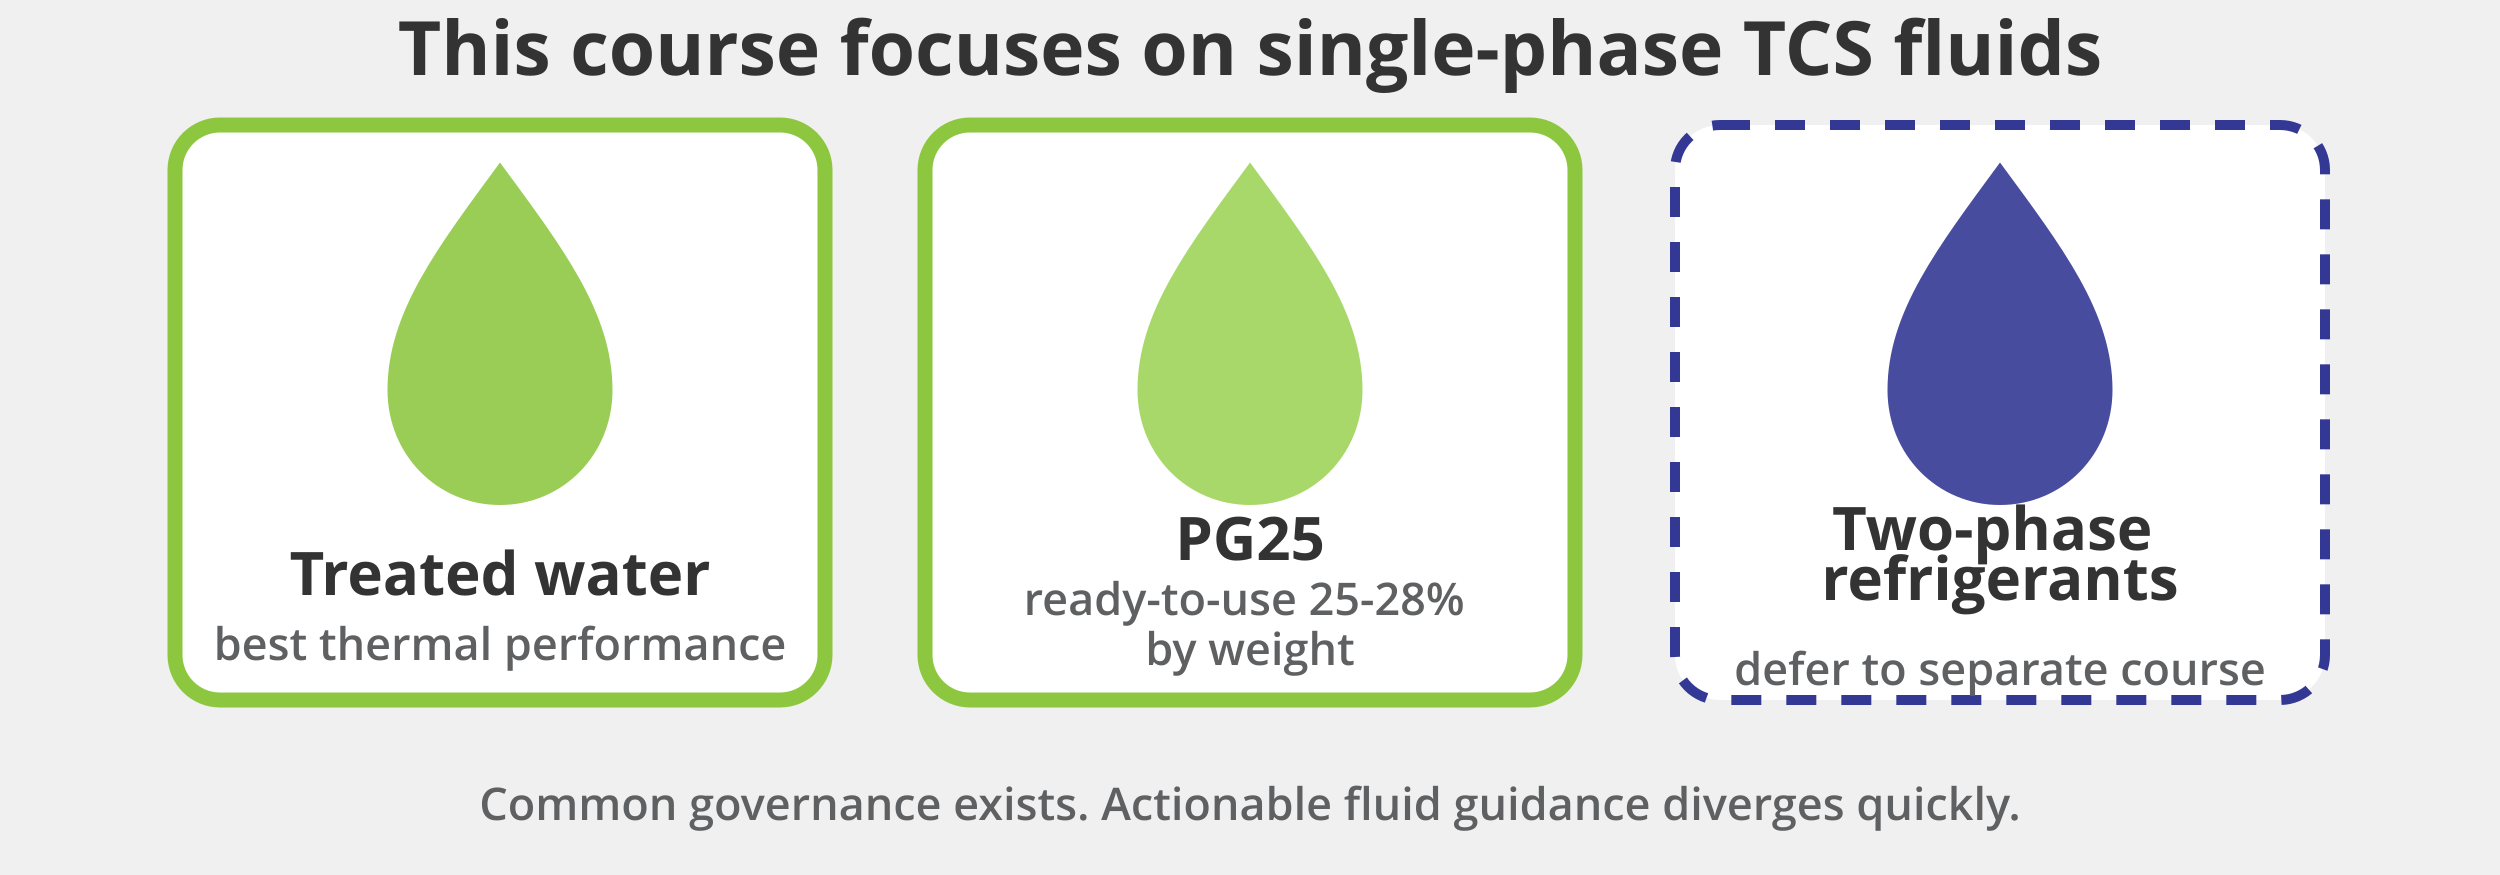
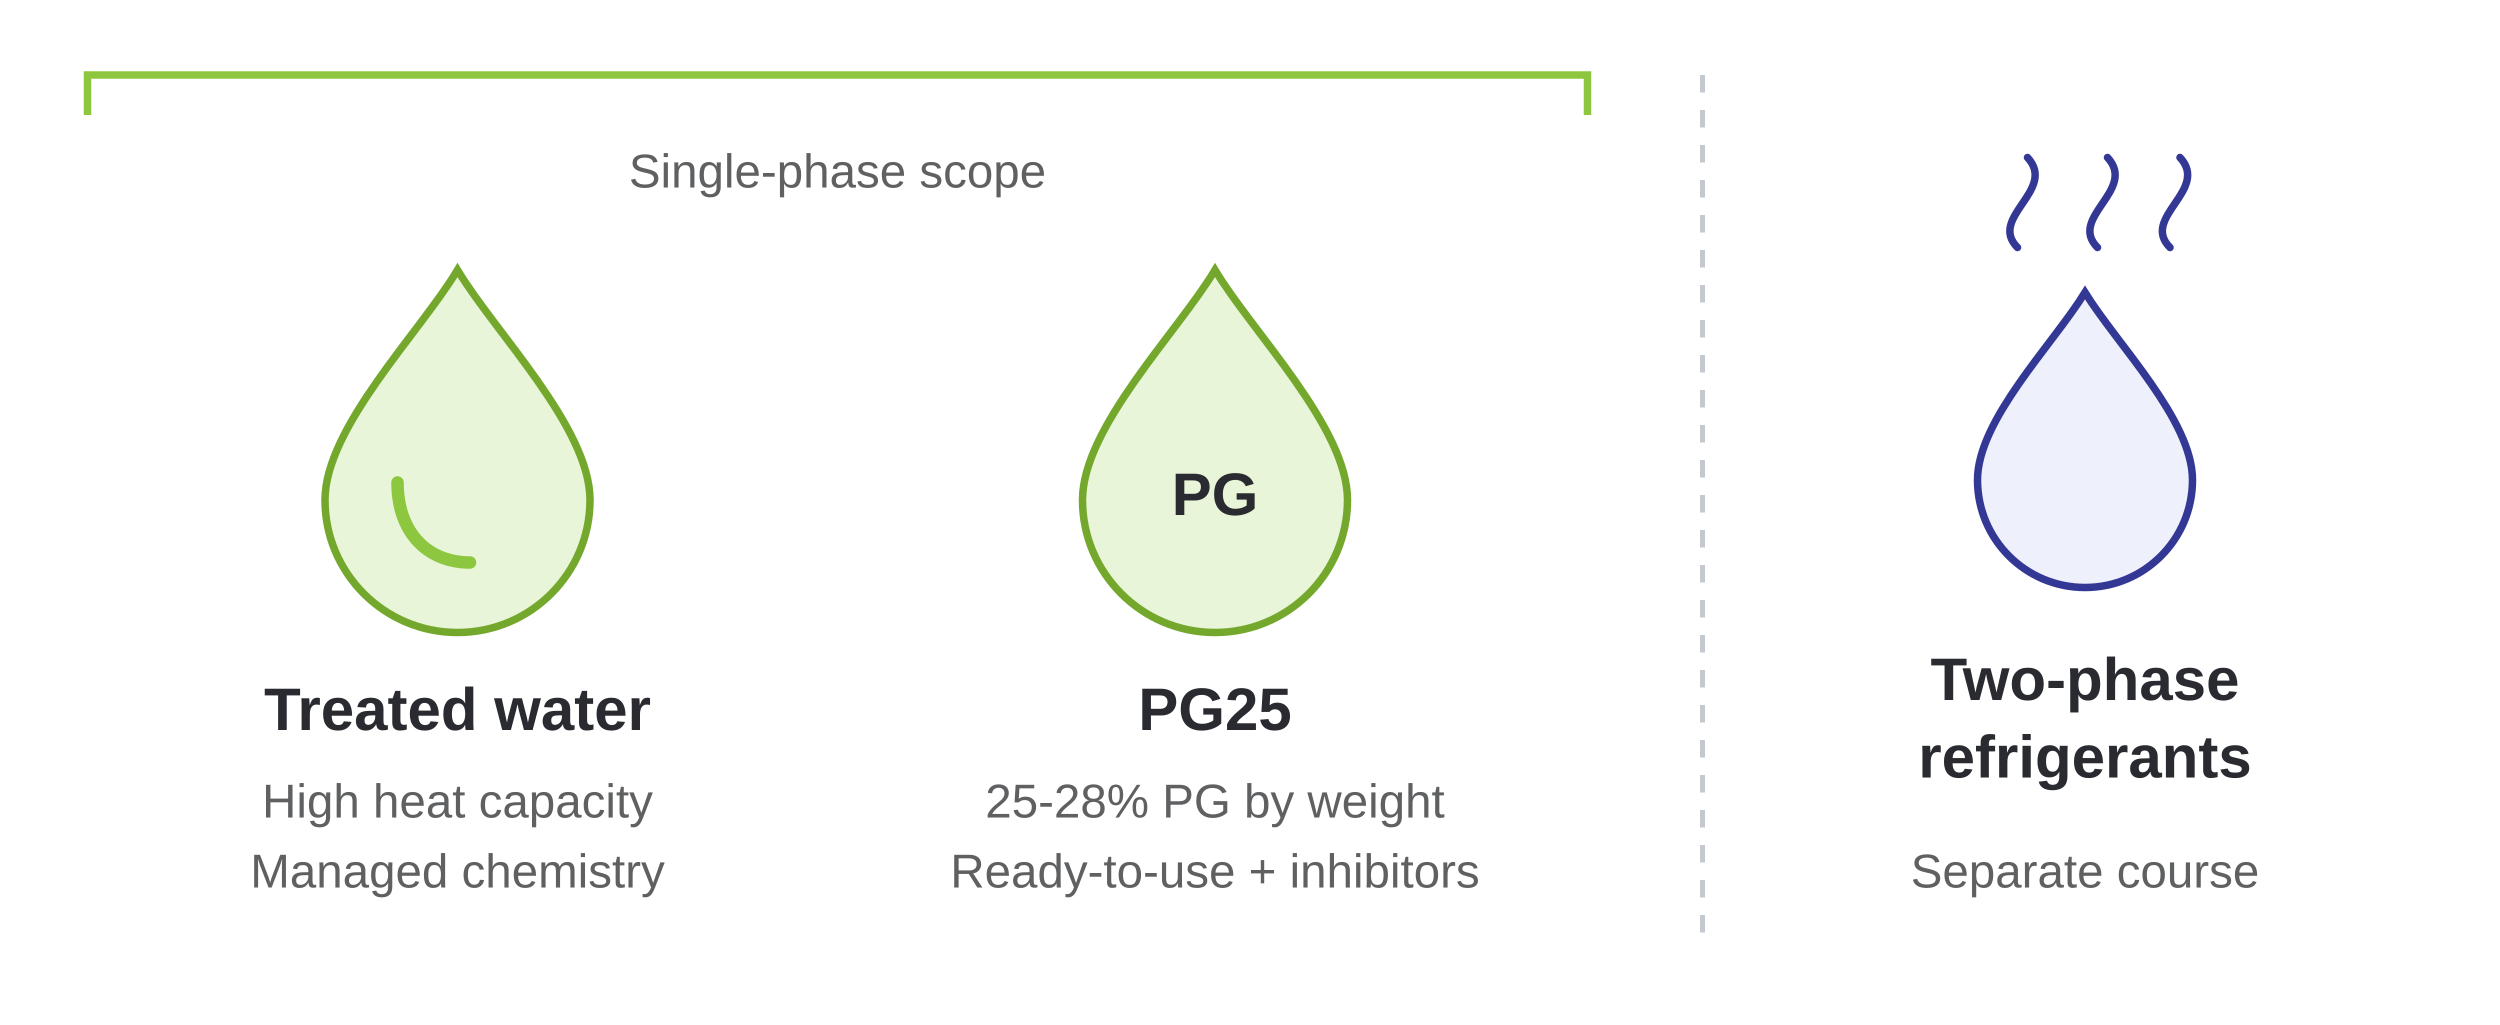
- <svg xmlns="http://www.w3.org/2000/svg" viewBox="0 0 1000 350" role="img" aria-label="Fluid families in single-phase and two-phase DLC">
-   <style>.title{font:700 30px Open Sans,Arial;fill:#333}.h{font:700 24px Open Sans,Arial;fill:#333}.body{font:600 18px Open Sans,Arial;fill:#5F6062}.card{fill:#fff;stroke:#d1d5db;stroke-width:3;rx:18}.focus{stroke:#8DC63F;stroke-width:6}.defer{stroke:#343895;stroke-width:4;stroke-dasharray:12 10}.drop{fill:#8DC63F}.blue{fill:#343895}</style>
-   <text x="500" y="30" text-anchor="middle" class="title">This course focuses on single-phase TCS fluids</text>
-   <rect x="70" y="50" width="260" height="230" class="card focus" />
-   <path d="M200 65c25 34 45 60 45 91 0 26-20 46-45 46s-45-20-45-46c0-31 20-57 45-91z" class="drop" opacity="0.88" />
-   <text x="200" y="238" text-anchor="middle" class="h">Treated water</text>
-   <text x="200" y="264" text-anchor="middle" class="body">best thermal performance</text>
-   <rect x="370" y="50" width="260" height="230" class="card focus" />
-   <path d="M500 65c25 34 45 60 45 91 0 26-20 46-45 46s-45-20-45-46c0-31 20-57 45-91z" fill="#A8D86A" />
-   <text x="500" y="224" text-anchor="middle" class="h">PG25</text>
-   <text x="500" y="246" text-anchor="middle" class="body">
-     <tspan x="500" dy="0">ready-to-use 25-28%</tspan>
-     <tspan x="500" dy="20">by weight</tspan>
-   </text>
-   <rect x="670" y="50" width="260" height="230" class="card defer" />
-   <path d="M800 65c25 34 45 60 45 91 0 26-20 46-45 46s-45-20-45-46c0-31 20-57 45-91z" class="blue" opacity="0.9" />
-   <text x="800" y="220" text-anchor="middle" class="h">
-     <tspan x="800" dy="0">Two-phase</tspan>
-     <tspan x="800" dy="20">refrigerants</tspan>
-   </text>
-   <text x="800" y="274" text-anchor="middle" class="body">defer to separate course</text>
-   <text x="500" y="328" text-anchor="middle" class="body">Common governance exists. Actionable fluid guidance diverges quickly.</text>
+ <svg xmlns="http://www.w3.org/2000/svg" viewBox="0 0 1000 410" role="img" aria-labelledby="title desc">
+   <style>text{font-family:Arial,Helvetica,sans-serif;letter-spacing:0}.h{font-size:24px;font-weight:700;fill:#292b30}.b{font-size:19px;fill:#5f6062}.s{font-size:17px;fill:#5f6062}.box{fill:#fff;stroke:#c4c9d0;stroke-width:2}.flow{fill:none;stroke:#74a82d;stroke-width:4;stroke-linejoin:round}.arrowhead{fill:#74a82d}</style>
+   <rect width="1000" height="410" fill="#fff" />
+   <path d="M35 46 V30 H635 V46" fill="none" stroke="#8dc63f" stroke-width="3" />
+   <text x="335" y="75" text-anchor="middle" class="b">Single-phase scope</text>
+   <path d="M183 108 C168 133 130 171 130 200 A53 53 0 0 0 236 200 C236 171 198 133 183 108Z" fill="#e9f5d8" stroke="#74a82d" stroke-width="3" />
+   <path d="M159 193 C159 213 171 225 188 225" fill="none" stroke="#8dc63f" stroke-width="5" stroke-linecap="round" />
+   <text x="183" y="292" text-anchor="middle" class="h">Treated water</text>
+   <text x="183" y="327" text-anchor="middle" class="b">High heat capacity</text>
+   <text x="183" y="355" text-anchor="middle" class="b">Managed chemistry</text>
+   <path d="M486 108 C471 133 433 171 433 200 A53 53 0 0 0 539 200 C539 171 501 133 486 108Z" fill="#e9f5d8" stroke="#74a82d" stroke-width="3" />
+   <text x="486" y="206" text-anchor="middle" class="h">PG</text>
+   <text x="486" y="292" text-anchor="middle" class="h">PG25</text>
+   <text x="486" y="327" text-anchor="middle" class="b">25-28% PG by weight</text>
+   <text x="486" y="355" text-anchor="middle" class="b">Ready-to-use + inhibitors</text>
+   <path d="M681 30 V378" stroke="#c4c9d0" stroke-width="2" stroke-dasharray="7 7" />
+   <path d="M834 117 C821 138 791 168 791 192 A43 43 0 0 0 877 192 C877 168 847 138 834 117Z" fill="#eef0fb" stroke="#343895" stroke-width="3" />
+   <path d="M807 99 C795 87 823 76 811 63 M839 99 C827 87 855 76 843 63 M868 99 C856 87 884 76 872 63" fill="none" stroke="#343895" stroke-width="3" stroke-linecap="round" />
+   <text x="834" y="280" text-anchor="middle" class="h">Two-phase</text>
+   <text x="834" y="311" text-anchor="middle" class="h">refrigerants</text>
+   <text x="834" y="355" text-anchor="middle" class="b">Separate course</text>
</svg>
